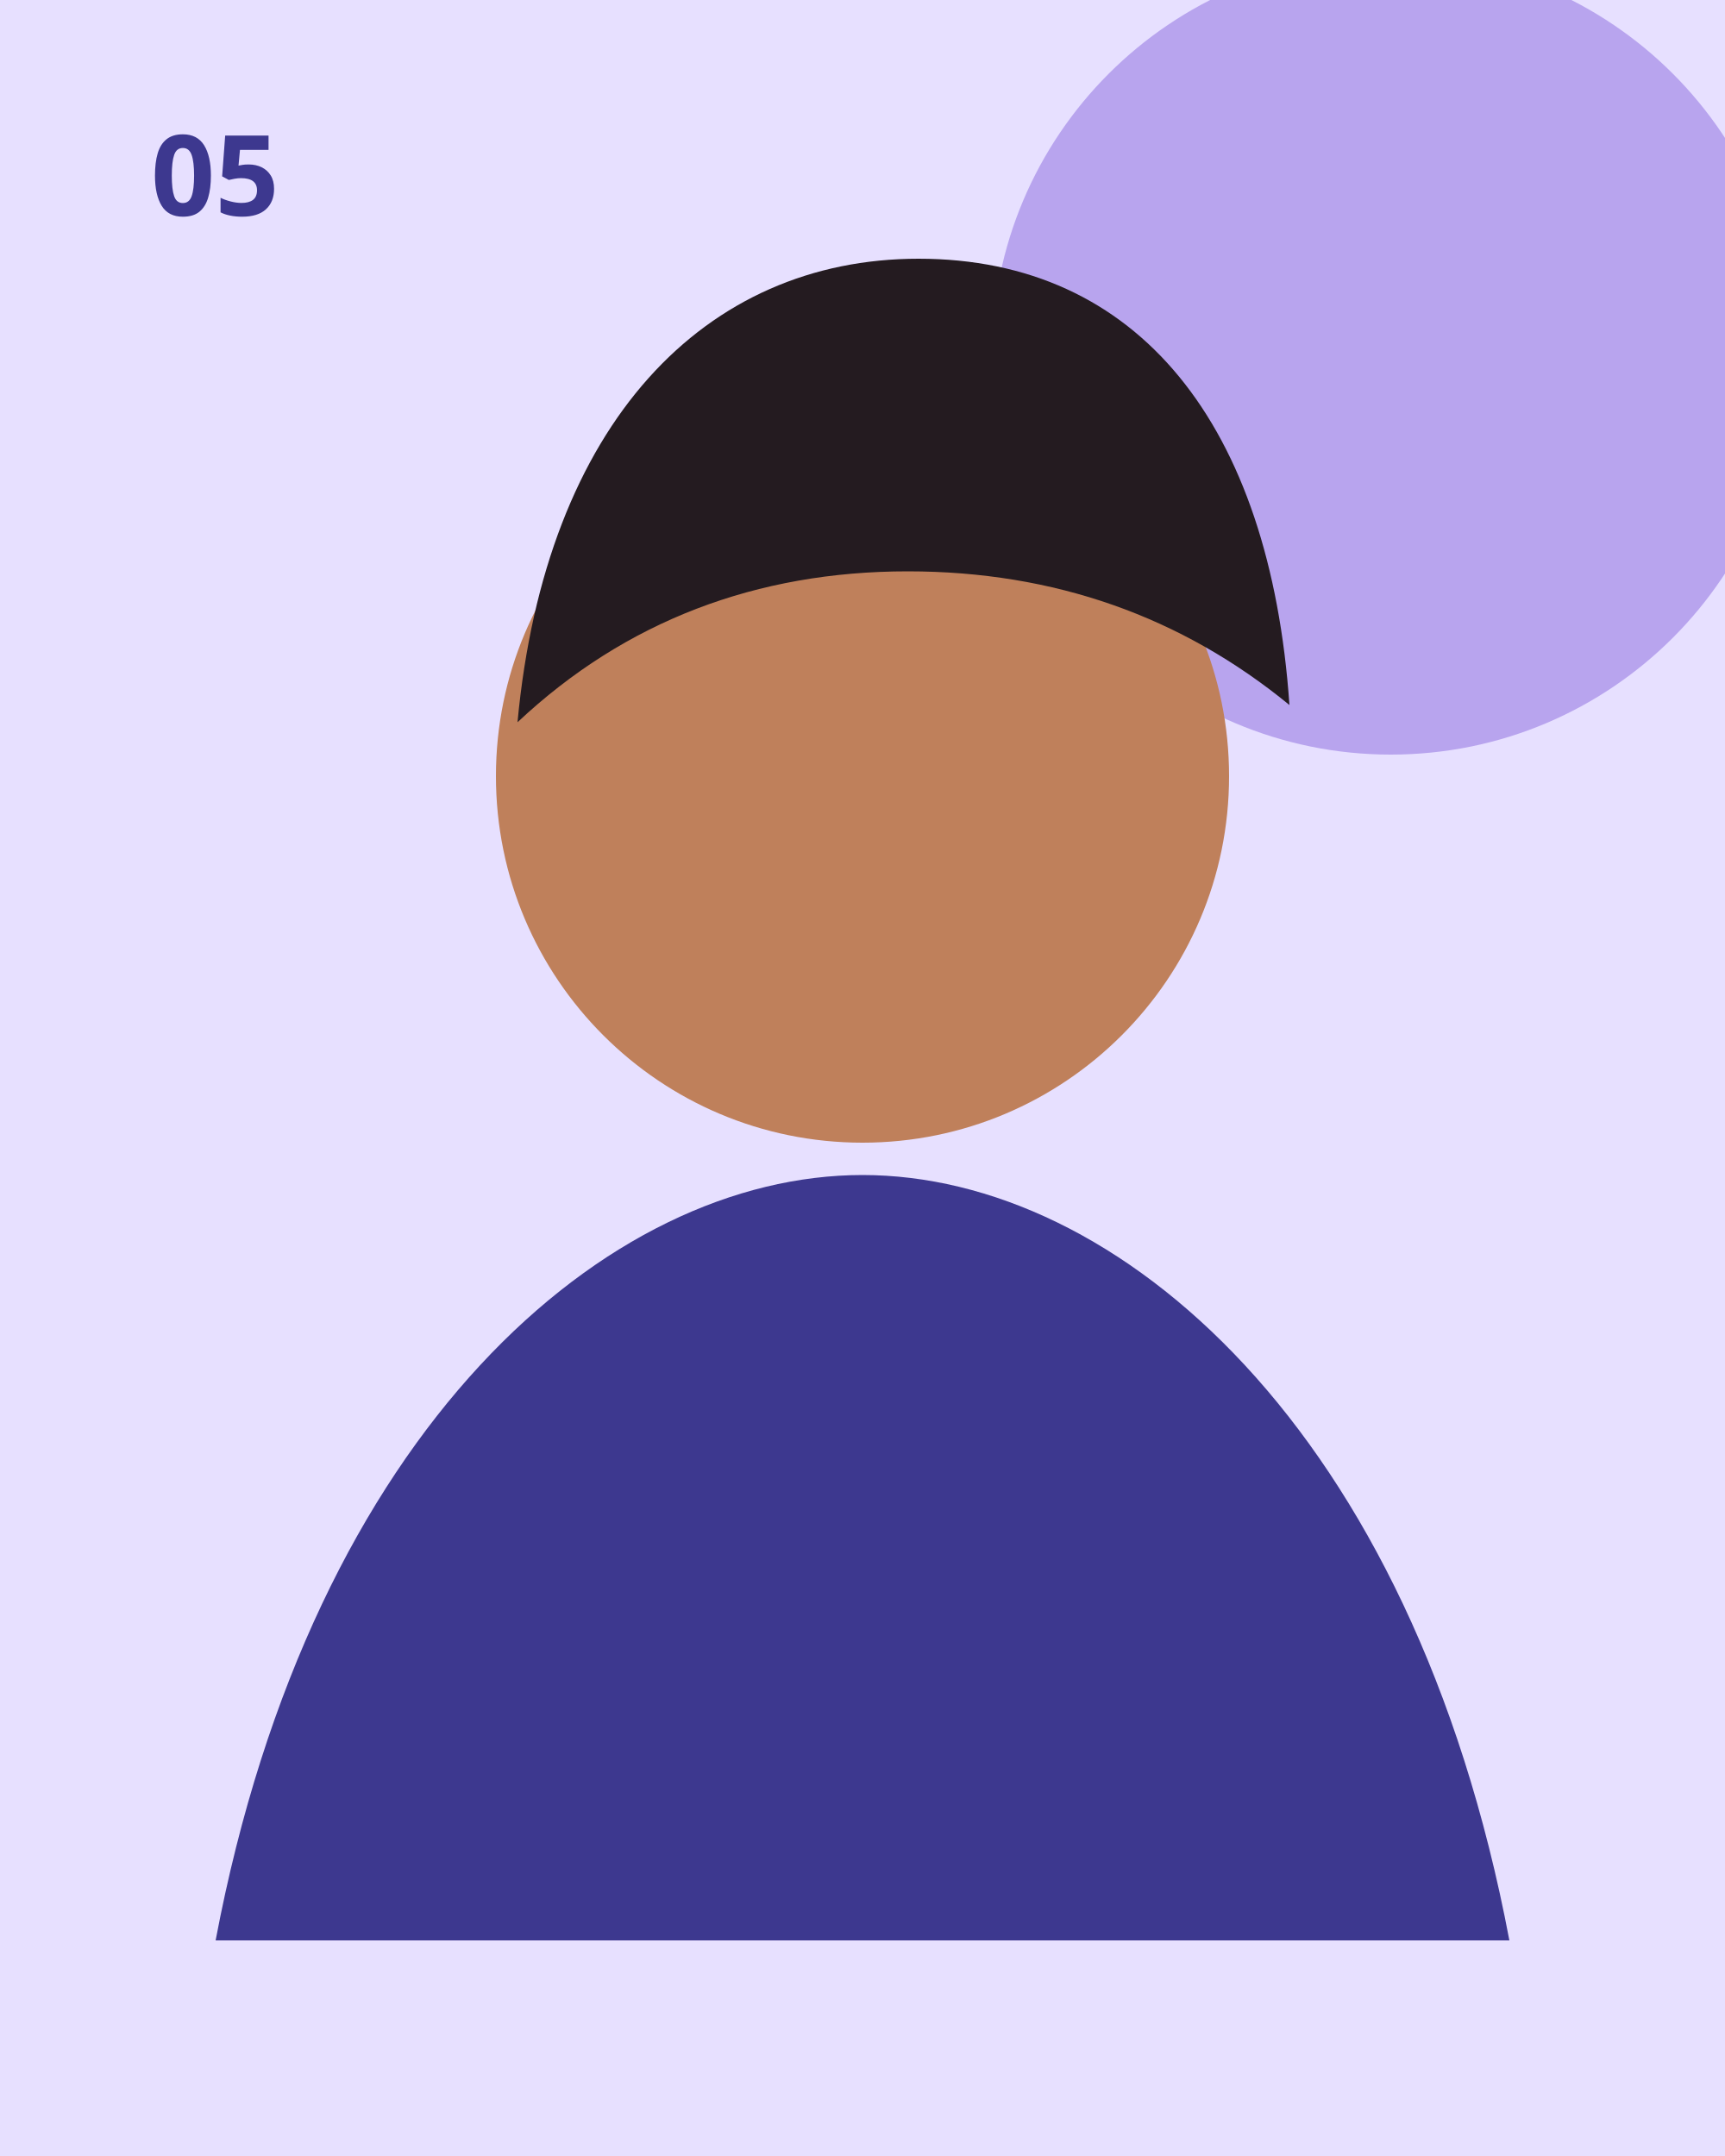
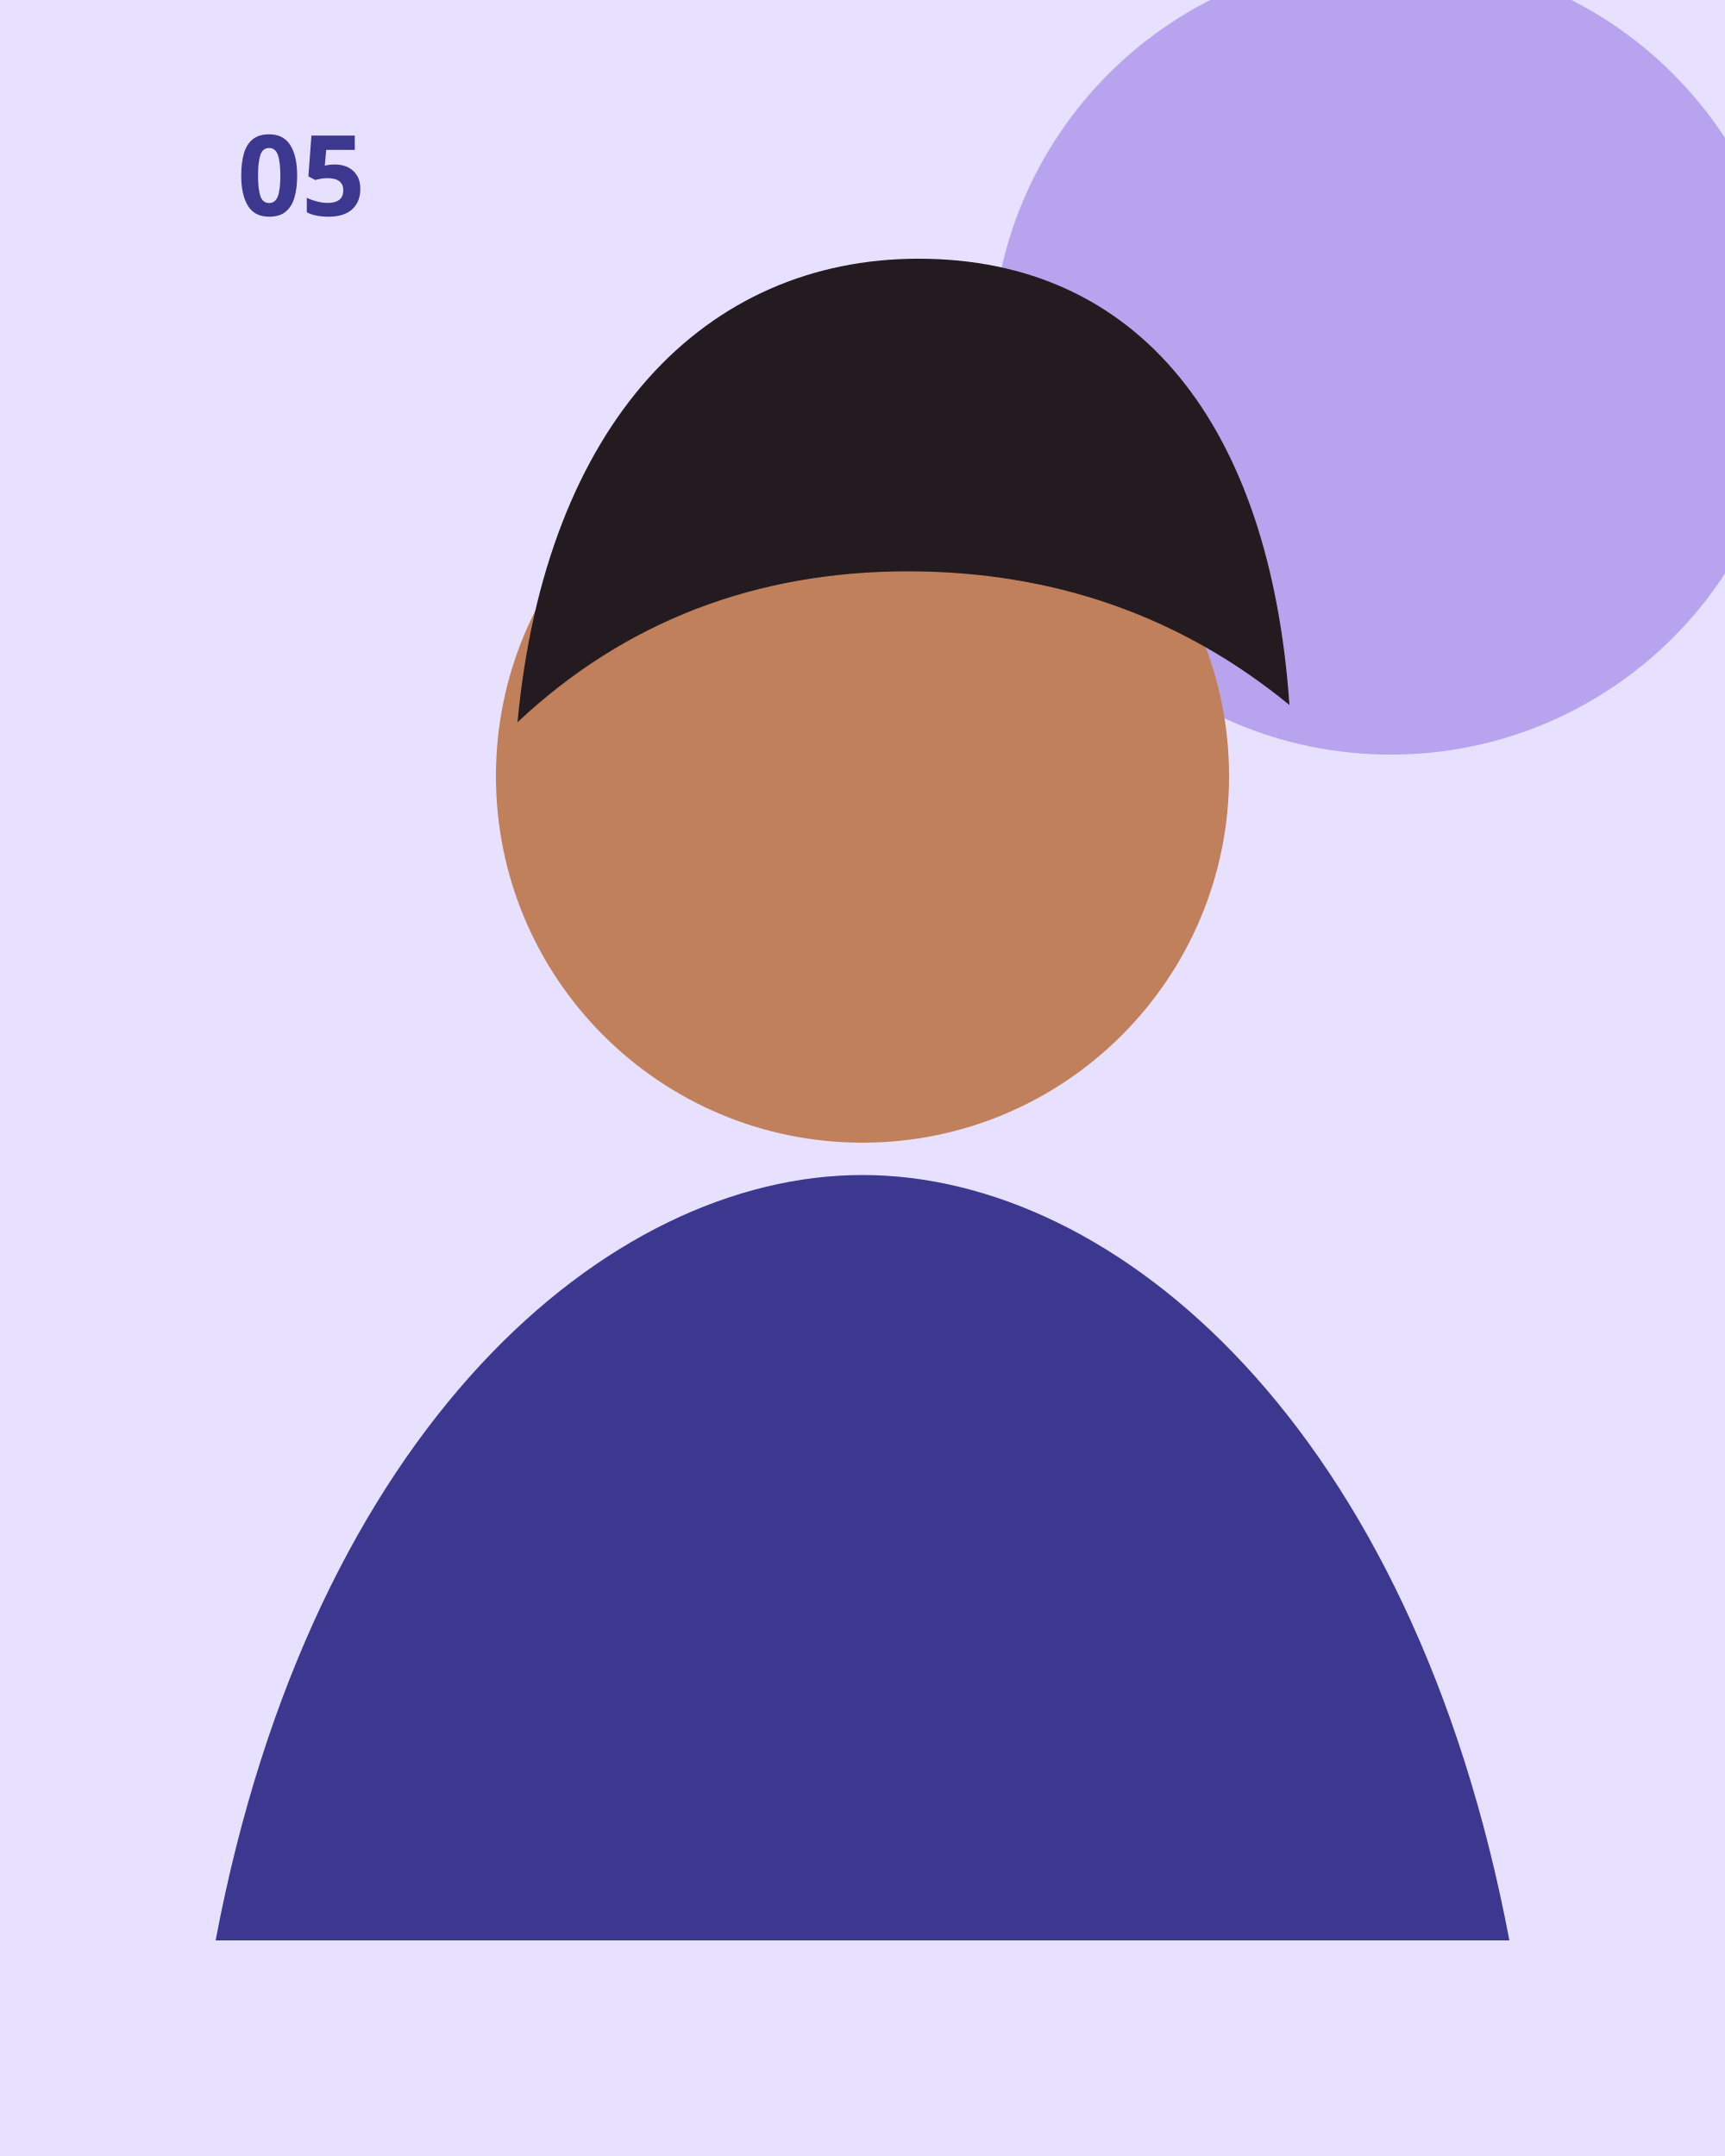
<svg xmlns="http://www.w3.org/2000/svg" viewBox="0 0 800 1000" role="img" aria-labelledby="title">
  <rect width="800" height="1000" fill="#e7e0ff" />
  <circle cx="645" cy="165" r="185" fill="#b8a4ee" />
  <path d="M100 900c45-238 182-355 300-355s255 117 300 355" fill="#3d388f" />
  <circle cx="400" cy="360" r="170" fill="#bf805b" />
  <path d="M240 335c13-139 87-215 186-215 102 0 163 77 172 207-50-41-109-62-177-62-70 0-131 23-181 70z" fill="#241b20" />
-   <text x="70" y="100" fill="#3d388f" font-family="sans-serif" font-size="52" font-weight="700">05</text>
+   <text x="110" y="100" fill="#3d388f" font-family="sans-serif" font-size="52" font-weight="700">05</text>
</svg>
